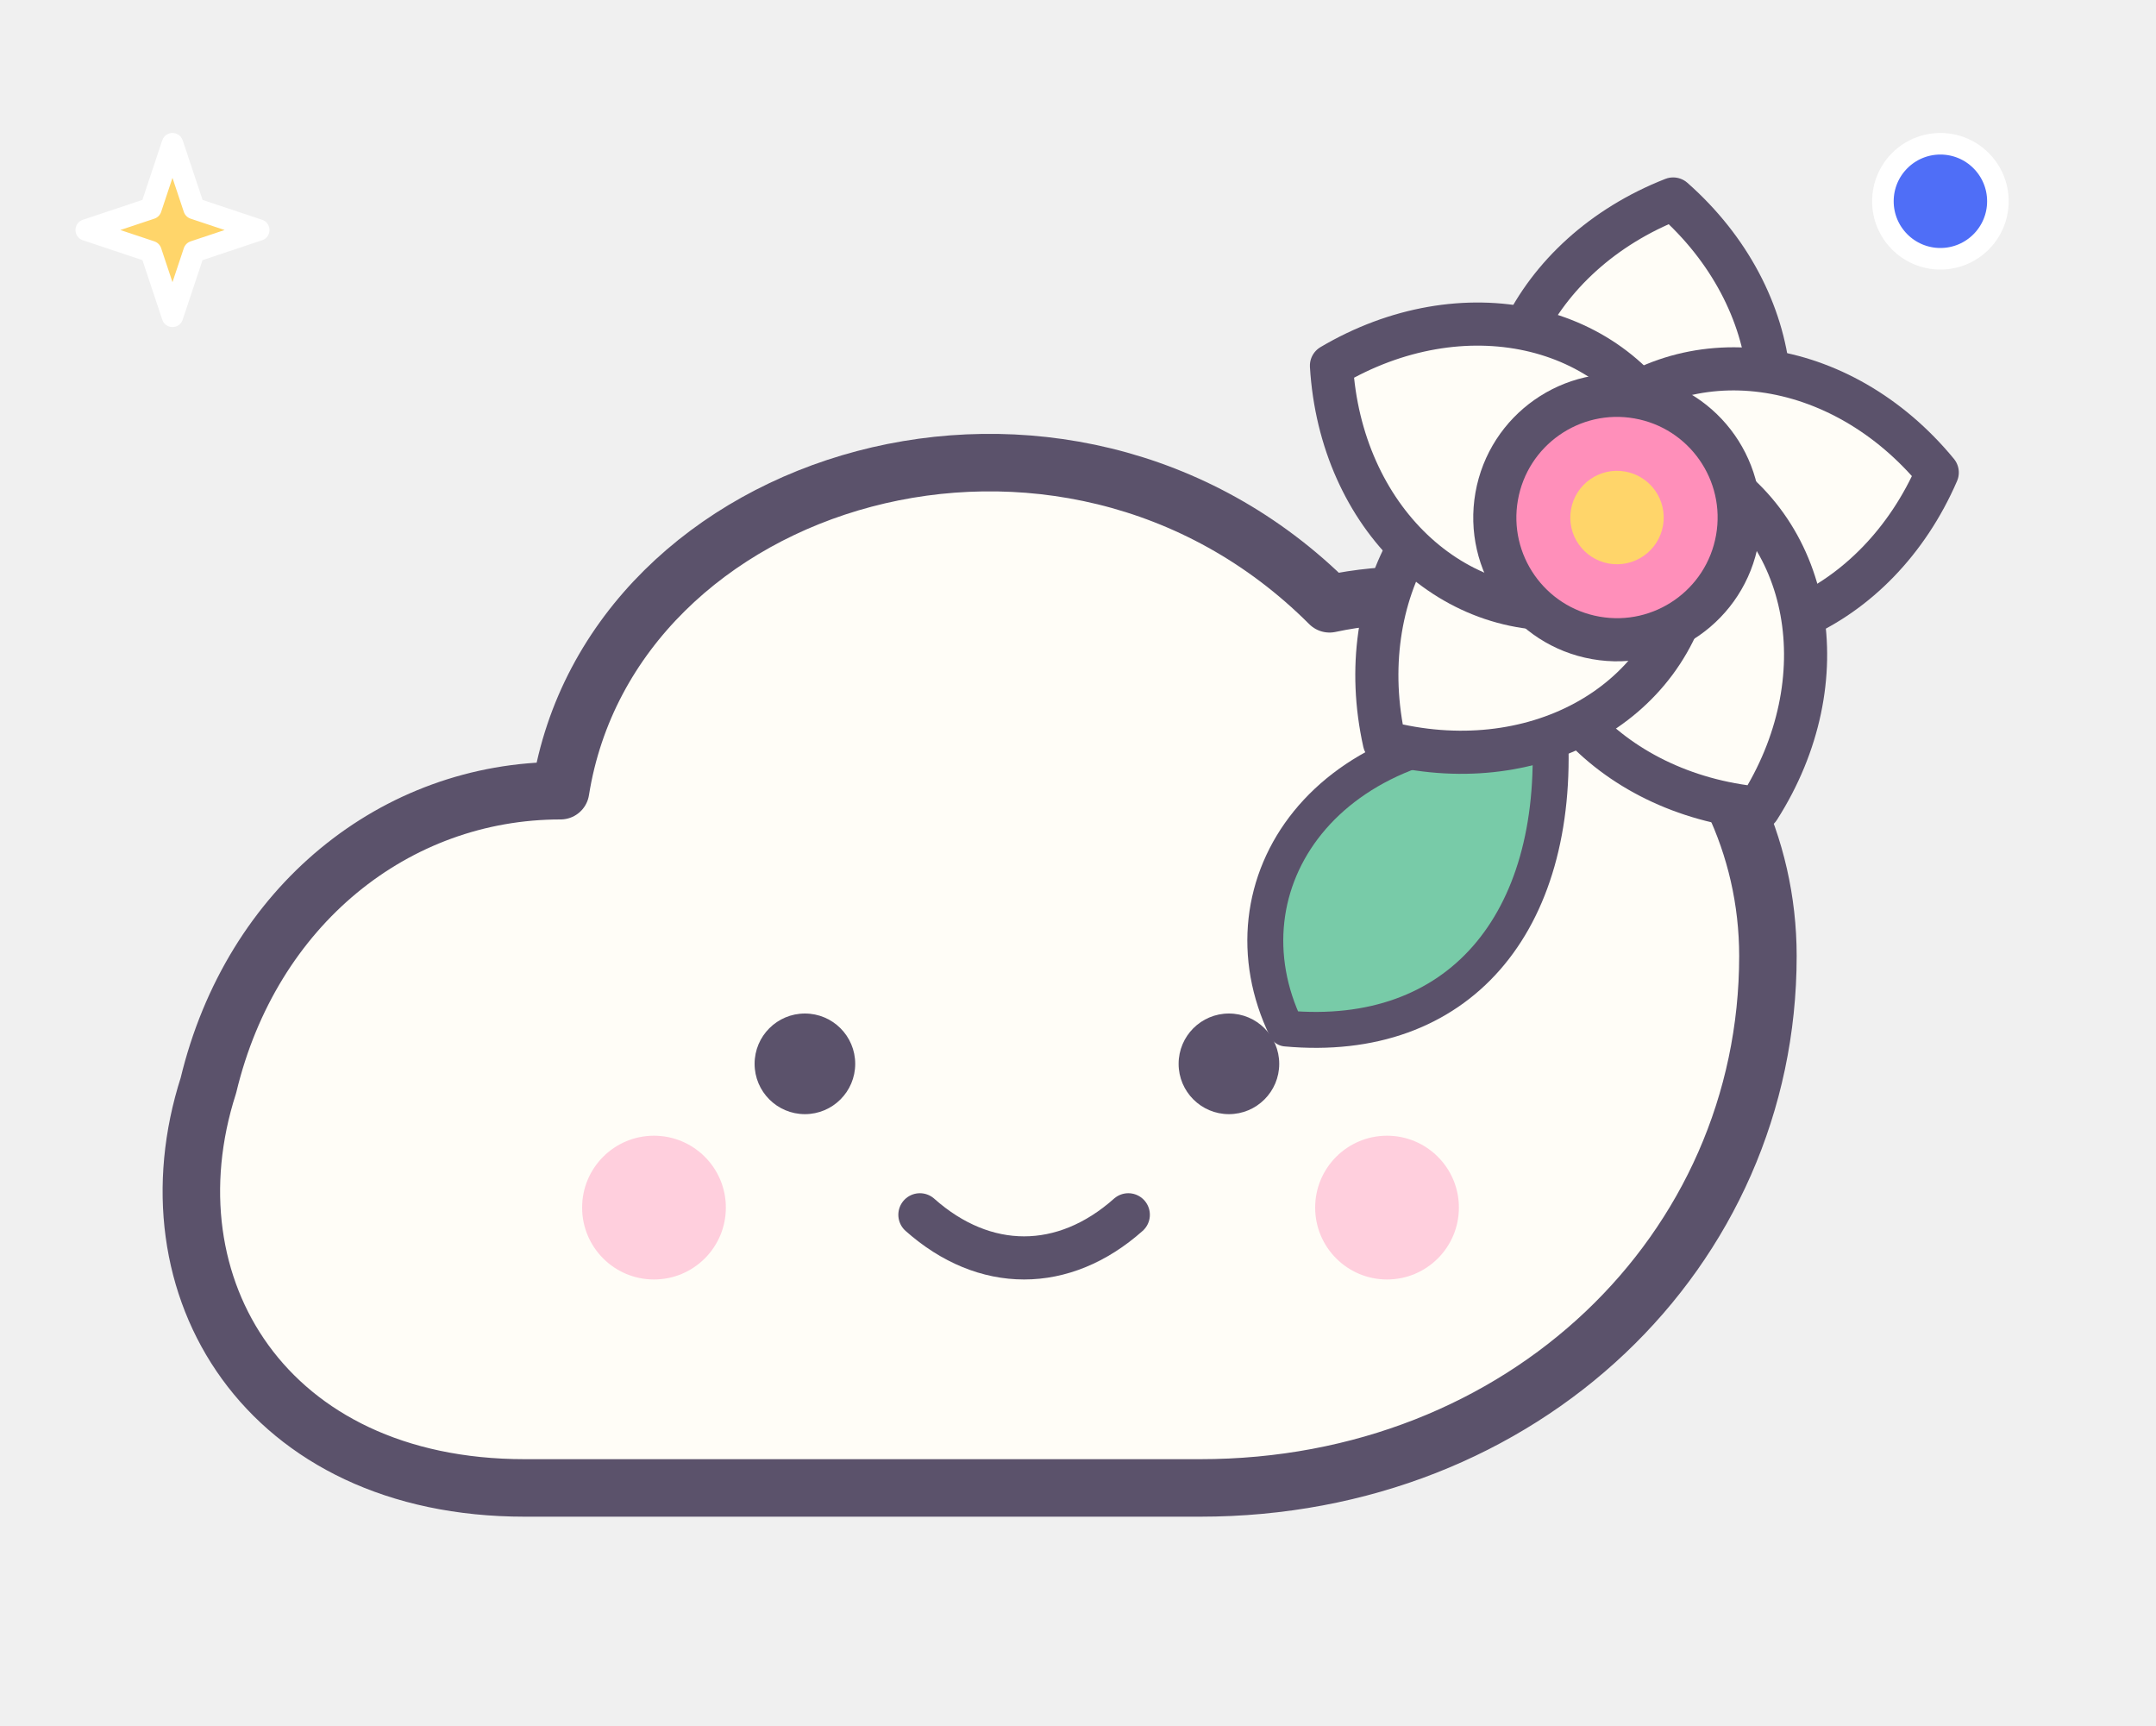
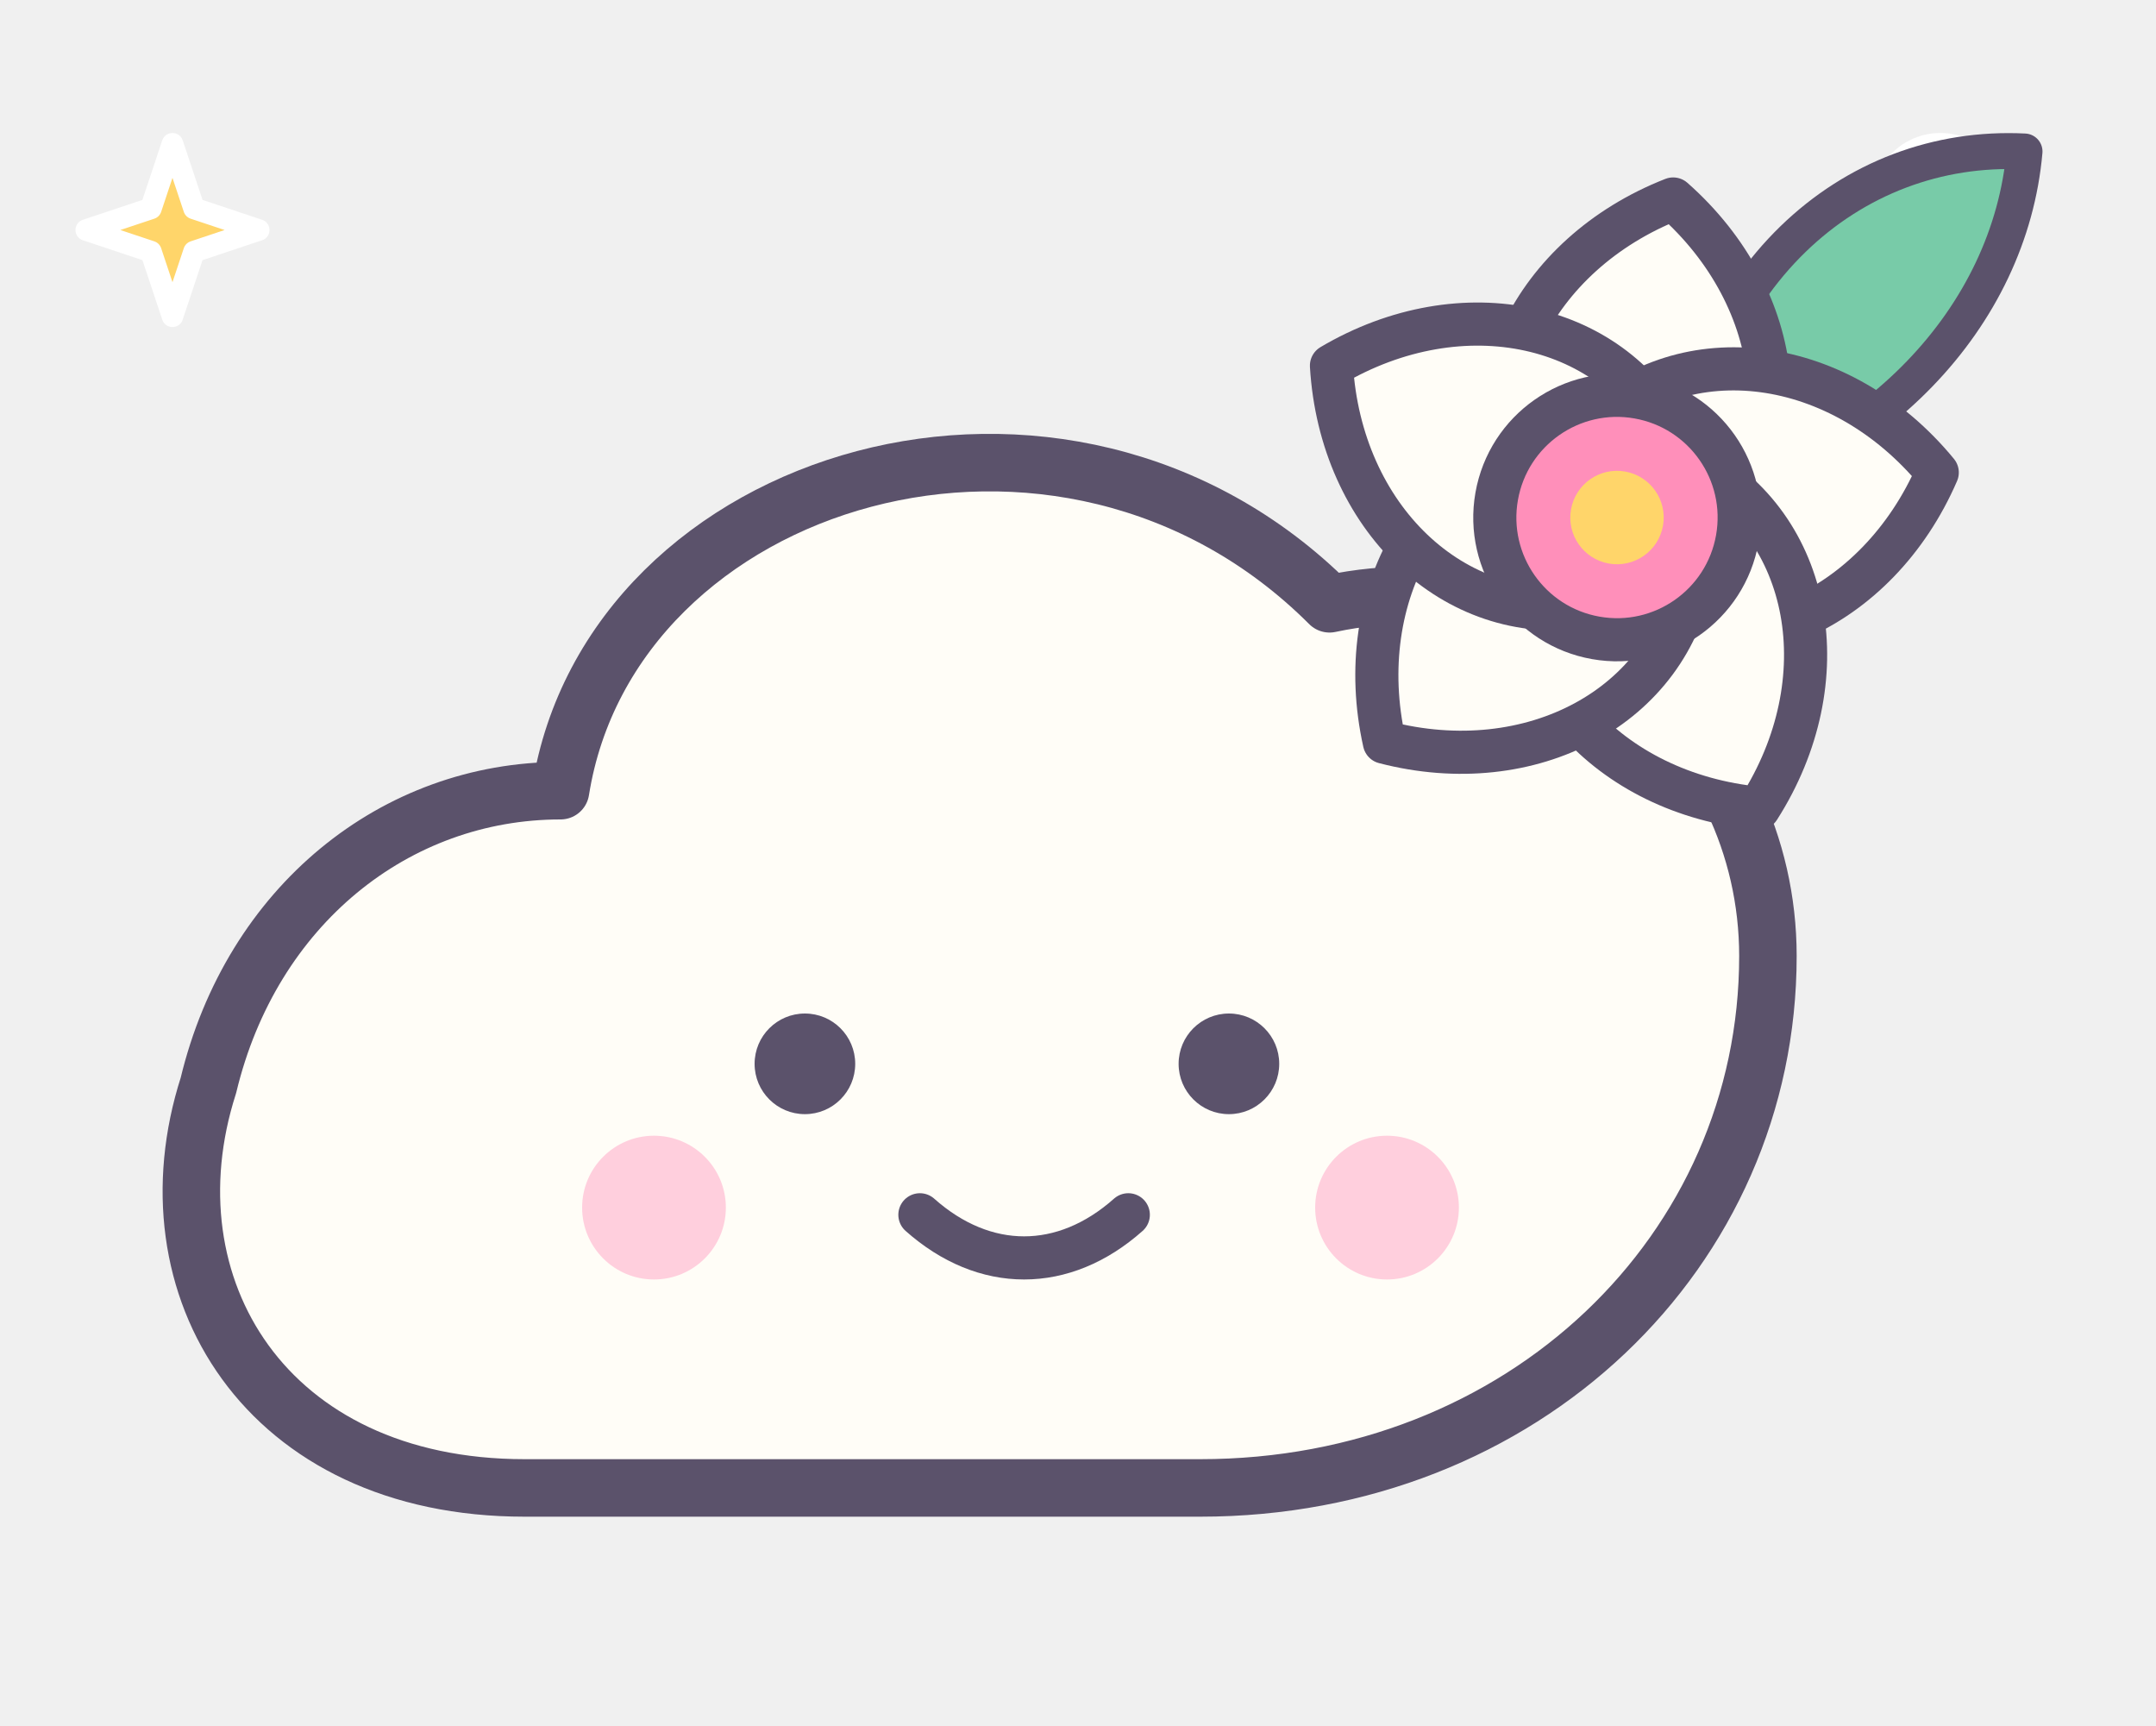
<svg xmlns="http://www.w3.org/2000/svg" viewBox="0 0 300 240">
  <path d="M24 20l3 9 9 3-9 3-3 9-3-9-9-3 9-3z" fill="#FFD56A" stroke="#FFFFFF" stroke-width="3" stroke-linejoin="round" />
  <circle cx="270" cy="28" r="8" fill="#4F6EF7" stroke="#FFFFFF" stroke-width="3" />
  <path d="M73 207C37 207 20 179 29 151C35 126 55 110 78 110C85 66 148 47 185 84C218 77 246 102 246 133C246 174 212 207 167 207Z" fill="#FFFDF7" stroke="#5B526B" stroke-width="8" stroke-linejoin="round" />
  <circle cx="112" cy="148" r="7" fill="#5B526B" />
  <circle cx="171" cy="148" r="7" fill="#5B526B" />
  <circle cx="91" cy="168" r="10" fill="#FF8FBA" opacity=".42" />
  <circle cx="193" cy="168" r="10" fill="#FF8FBA" opacity=".42" />
  <path d="M128 169c9 8 20 8 29 0" fill="none" stroke="#5B526B" stroke-width="6" stroke-linecap="round" />
  <g transform="translate(225 72) rotate(10)">
-     <path d="M-4 31C-35 35-46 60-33 78C-9 76 2 57-4 31Z" fill="#78CBA8" stroke="#5B526B" stroke-width="5" stroke-linejoin="round" />
+     <path d="M8-3C34-14 49-37 47-60C23-57 5-35 8-3Z" fill="#78CBA8" stroke="#5B526B" stroke-width="5" stroke-linejoin="round" />
    <g fill="#FFFDF7" stroke="#5B526B" stroke-width="6" stroke-linejoin="round">
      <path d="M0-45C18-34 24-13 13 2C6 11-6 11-13 2C-24-13-18-34 0-45Z" />
      <path d="M0-45C18-34 24-13 13 2C6 11-6 11-13 2C-24-13-18-34 0-45Z" transform="rotate(72)" />
      <path d="M0-45C18-34 24-13 13 2C6 11-6 11-13 2C-24-13-18-34 0-45Z" transform="rotate(144)" />
      <path d="M0-45C18-34 24-13 13 2C6 11-6 11-13 2C-24-13-18-34 0-45Z" transform="rotate(216)" />
      <path d="M0-45C18-34 24-13 13 2C6 11-6 11-13 2C-24-13-18-34 0-45Z" transform="rotate(288)" />
    </g>
    <circle r="17" fill="#FF8FBA" stroke="#5B526B" stroke-width="6" />
    <circle r="6.5" fill="#FFD56A" />
  </g>
</svg>
